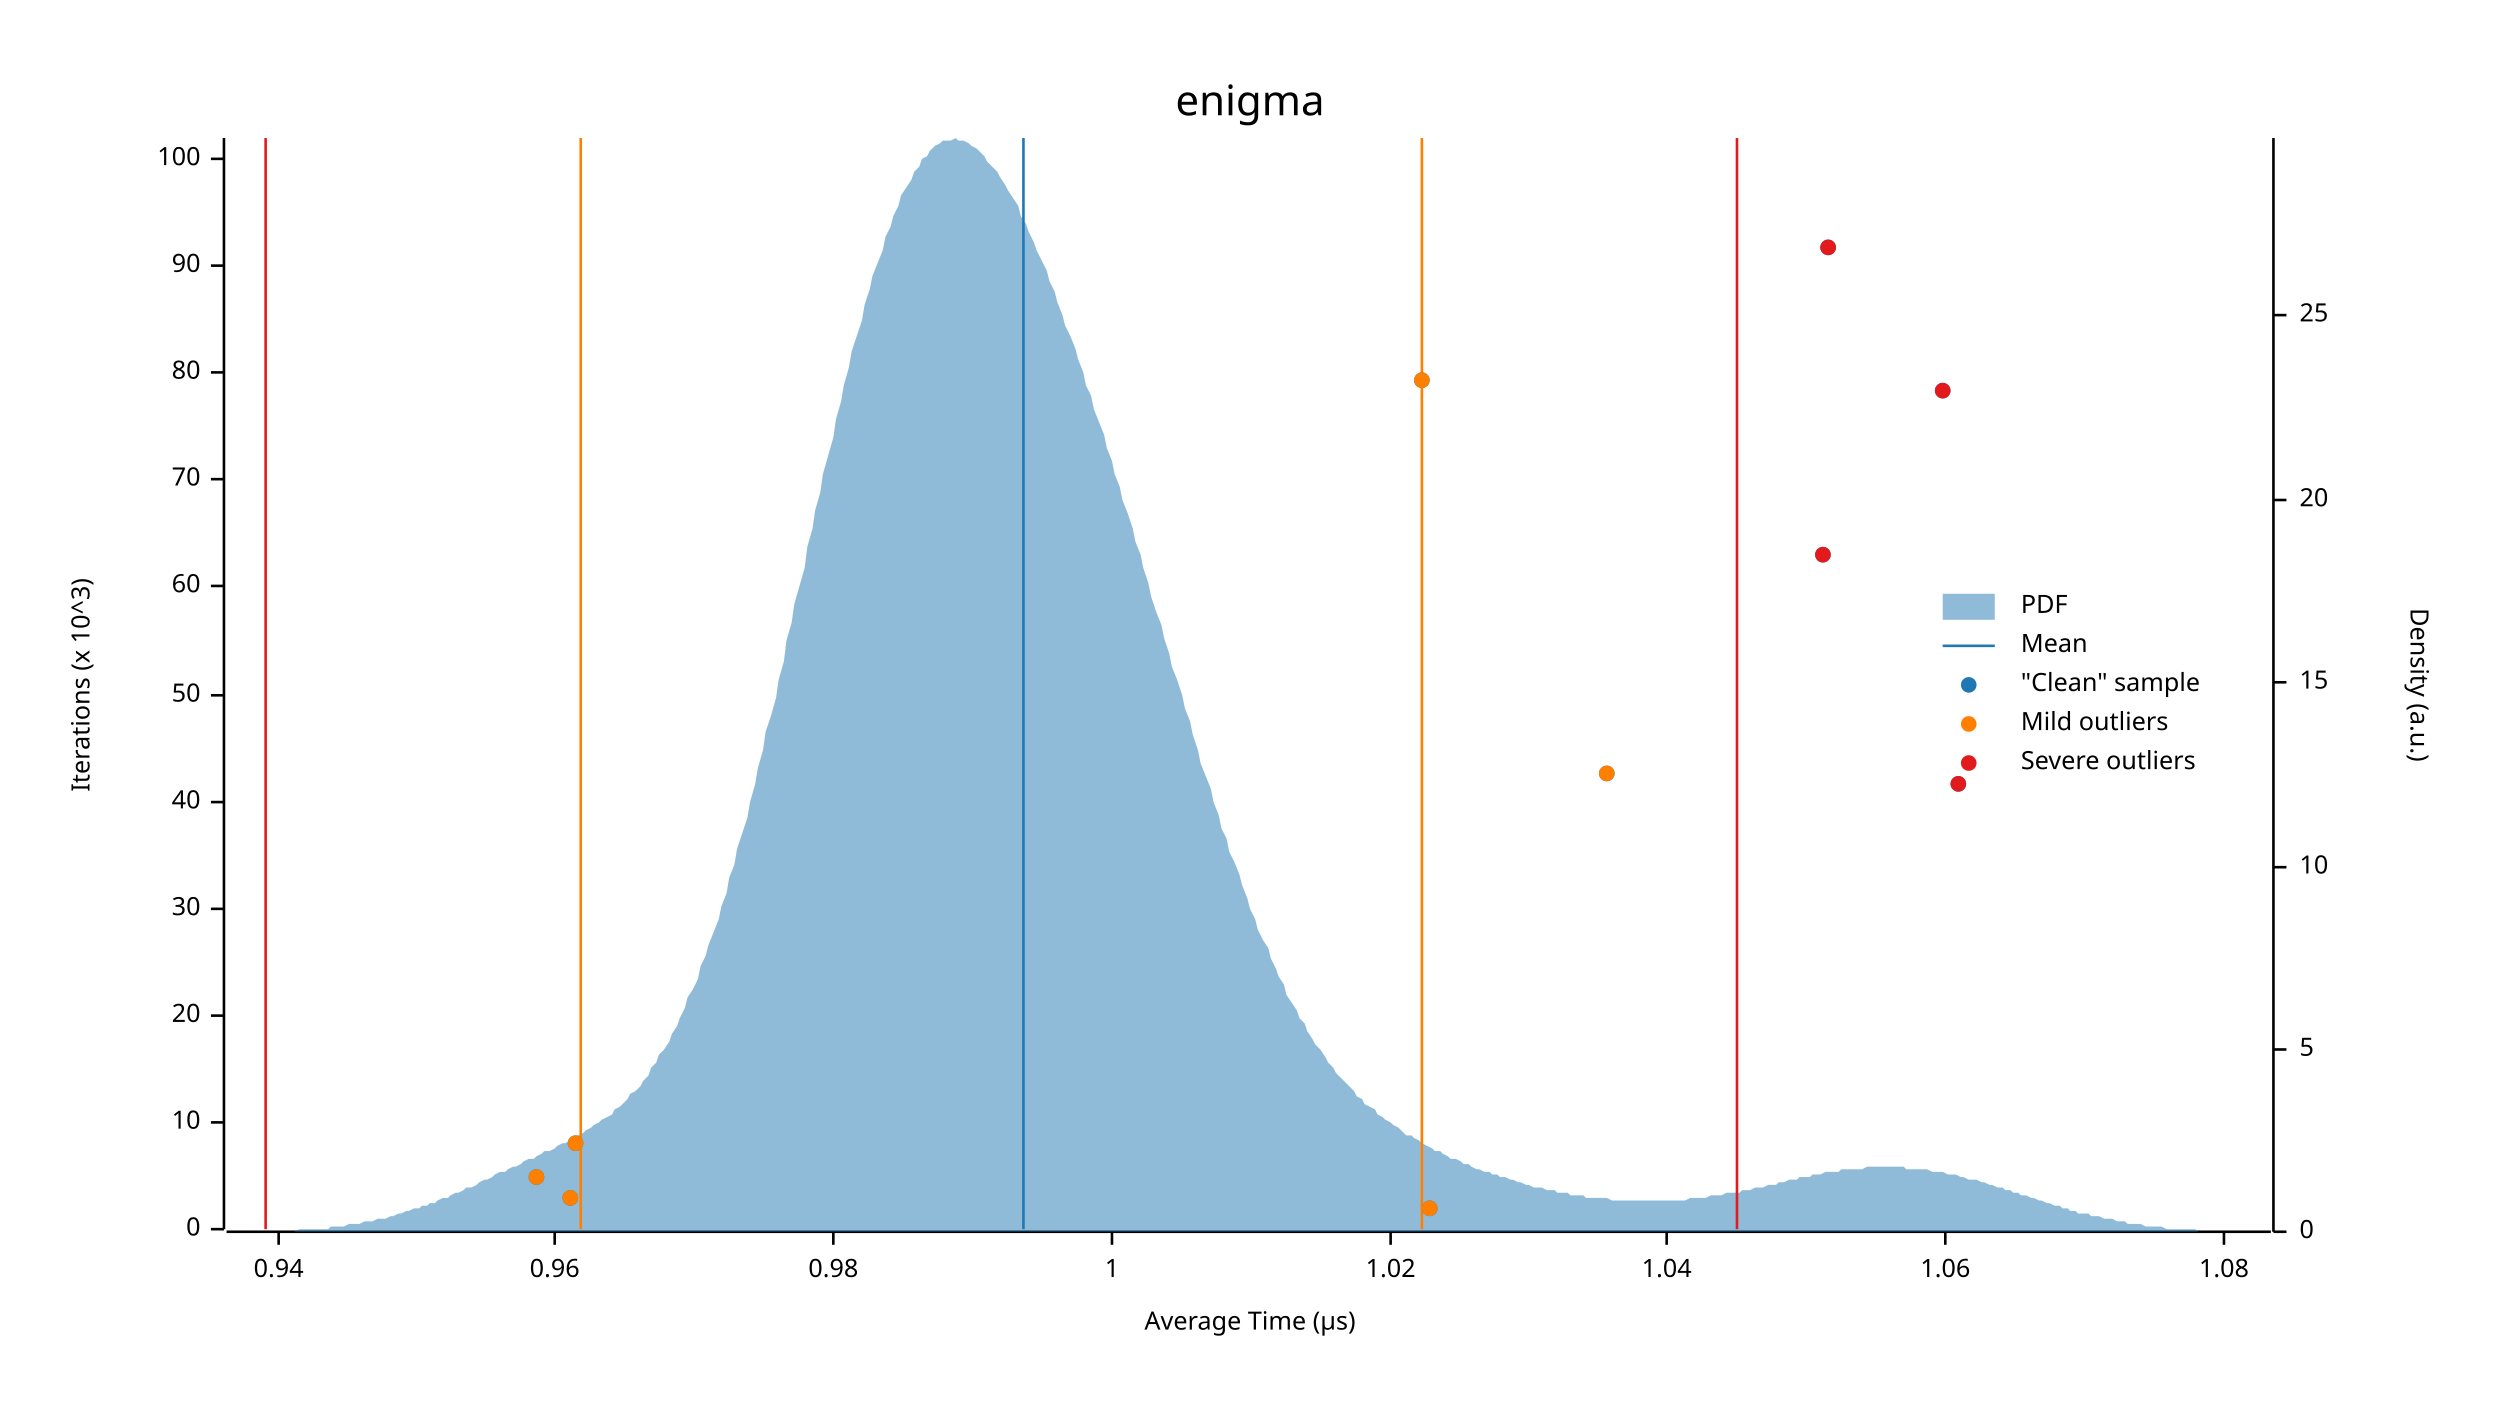
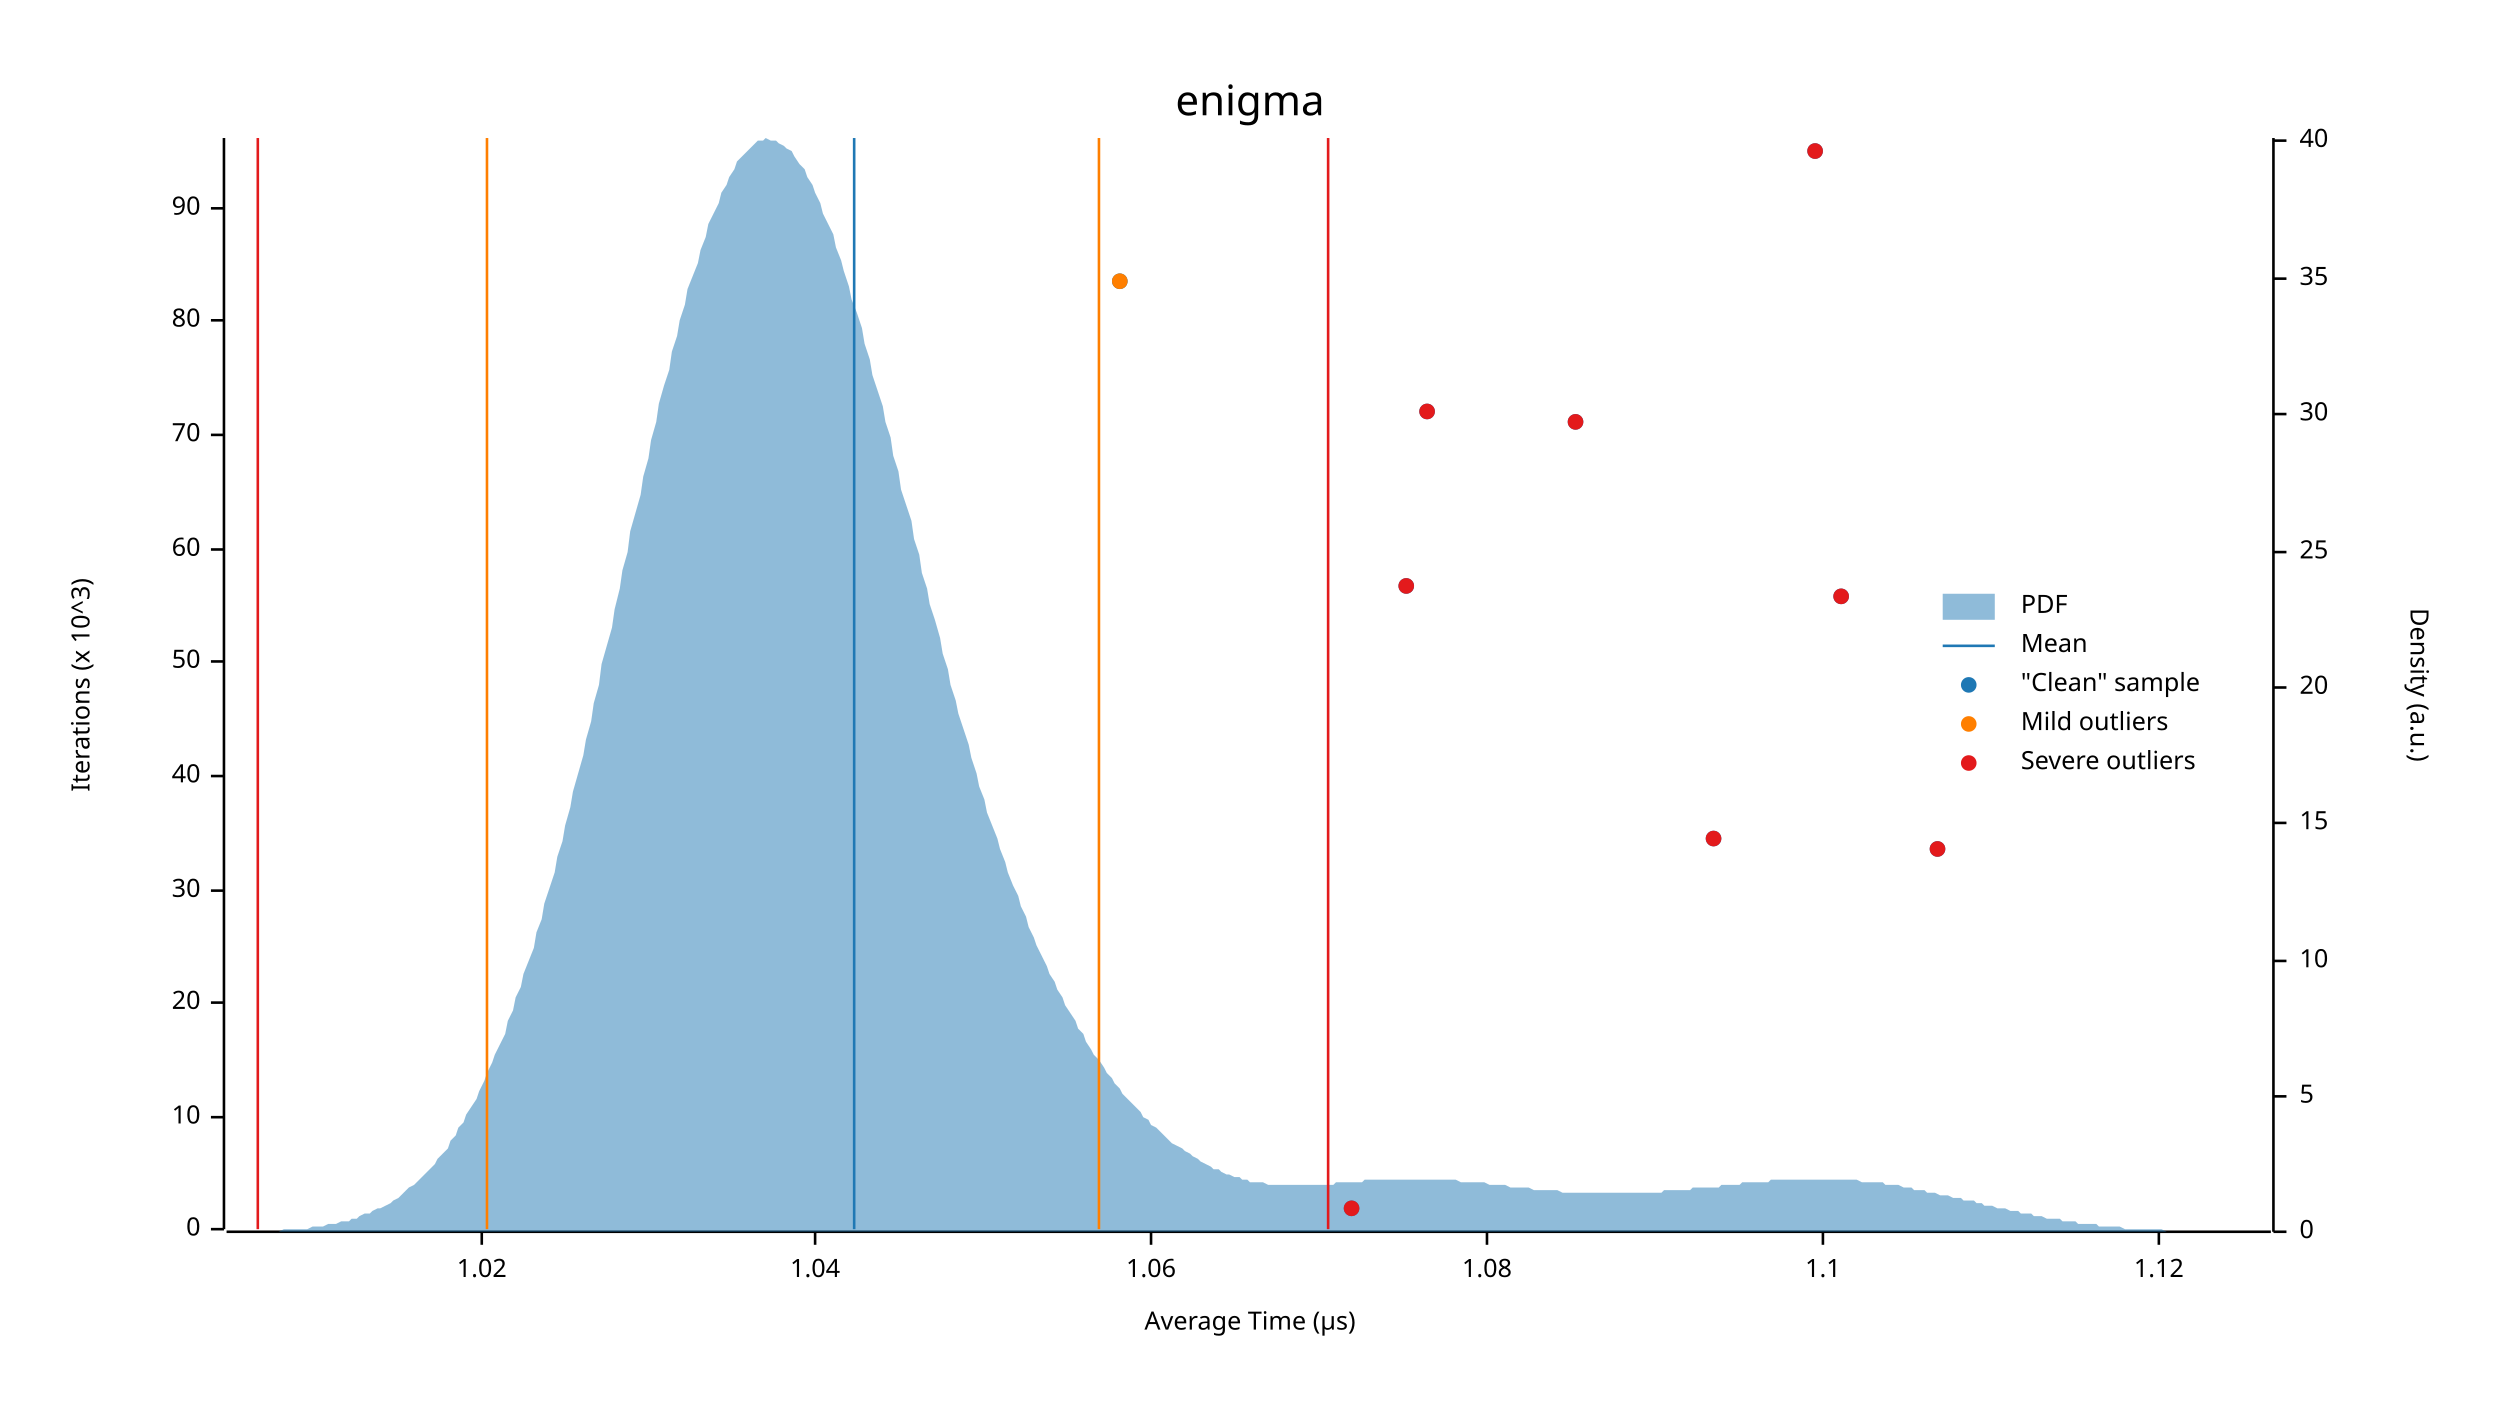
<svg xmlns="http://www.w3.org/2000/svg" width="960" height="540" viewBox="0 0 960 540">
  <text x="480" y="32" dy="0.76em" text-anchor="middle" font-family="sans-serif" font-size="16.129" opacity="1" fill="#000000">
enigma
</text>
  <text x="27" y="263" dy="0.76em" text-anchor="middle" font-family="sans-serif" font-size="9.677" opacity="1" fill="#000000" transform="rotate(270, 27, 263)">
Iterations (x 10^3)
</text>
  <text x="480" y="513" dy="-0.5ex" text-anchor="middle" font-family="sans-serif" font-size="9.677" opacity="1" fill="#000000">
Average Time (µs)
</text>
  <polyline fill="none" opacity="1" stroke="#000000" stroke-width="1" points="86,53 86,472 " />
  <text x="77" y="472" dy="0.5ex" text-anchor="end" font-family="sans-serif" font-size="9.677" opacity="1" fill="#000000">
0
</text>
  <polyline fill="none" opacity="1" stroke="#000000" stroke-width="1" points="81,472 86,472 " />
-   <text x="77" y="431" dy="0.5ex" text-anchor="end" font-family="sans-serif" font-size="9.677" opacity="1" fill="#000000">
+   <text x="77" y="429" dy="0.5ex" text-anchor="end" font-family="sans-serif" font-size="9.677" opacity="1" fill="#000000">
10
</text>
-   <polyline fill="none" opacity="1" stroke="#000000" stroke-width="1" points="81,431 86,431 " />
-   <text x="77" y="390" dy="0.5ex" text-anchor="end" font-family="sans-serif" font-size="9.677" opacity="1" fill="#000000">
+   <polyline fill="none" opacity="1" stroke="#000000" stroke-width="1" points="81,429 86,429 " />
+   <text x="77" y="385" dy="0.5ex" text-anchor="end" font-family="sans-serif" font-size="9.677" opacity="1" fill="#000000">
20
</text>
-   <polyline fill="none" opacity="1" stroke="#000000" stroke-width="1" points="81,390 86,390 " />
-   <text x="77" y="349" dy="0.5ex" text-anchor="end" font-family="sans-serif" font-size="9.677" opacity="1" fill="#000000">
+   <polyline fill="none" opacity="1" stroke="#000000" stroke-width="1" points="81,385 86,385 " />
+   <text x="77" y="342" dy="0.5ex" text-anchor="end" font-family="sans-serif" font-size="9.677" opacity="1" fill="#000000">
30
</text>
-   <polyline fill="none" opacity="1" stroke="#000000" stroke-width="1" points="81,349 86,349 " />
-   <text x="77" y="308" dy="0.5ex" text-anchor="end" font-family="sans-serif" font-size="9.677" opacity="1" fill="#000000">
+   <polyline fill="none" opacity="1" stroke="#000000" stroke-width="1" points="81,342 86,342 " />
+   <text x="77" y="298" dy="0.5ex" text-anchor="end" font-family="sans-serif" font-size="9.677" opacity="1" fill="#000000">
40
</text>
-   <polyline fill="none" opacity="1" stroke="#000000" stroke-width="1" points="81,308 86,308 " />
-   <text x="77" y="267" dy="0.5ex" text-anchor="end" font-family="sans-serif" font-size="9.677" opacity="1" fill="#000000">
+   <polyline fill="none" opacity="1" stroke="#000000" stroke-width="1" points="81,298 86,298 " />
+   <text x="77" y="254" dy="0.5ex" text-anchor="end" font-family="sans-serif" font-size="9.677" opacity="1" fill="#000000">
50
</text>
-   <polyline fill="none" opacity="1" stroke="#000000" stroke-width="1" points="81,267 86,267 " />
-   <text x="77" y="225" dy="0.5ex" text-anchor="end" font-family="sans-serif" font-size="9.677" opacity="1" fill="#000000">
+   <polyline fill="none" opacity="1" stroke="#000000" stroke-width="1" points="81,254 86,254 " />
+   <text x="77" y="211" dy="0.5ex" text-anchor="end" font-family="sans-serif" font-size="9.677" opacity="1" fill="#000000">
60
</text>
-   <polyline fill="none" opacity="1" stroke="#000000" stroke-width="1" points="81,225 86,225 " />
-   <text x="77" y="184" dy="0.5ex" text-anchor="end" font-family="sans-serif" font-size="9.677" opacity="1" fill="#000000">
+   <polyline fill="none" opacity="1" stroke="#000000" stroke-width="1" points="81,211 86,211 " />
+   <text x="77" y="167" dy="0.5ex" text-anchor="end" font-family="sans-serif" font-size="9.677" opacity="1" fill="#000000">
70
</text>
-   <polyline fill="none" opacity="1" stroke="#000000" stroke-width="1" points="81,184 86,184 " />
-   <text x="77" y="143" dy="0.5ex" text-anchor="end" font-family="sans-serif" font-size="9.677" opacity="1" fill="#000000">
+   <polyline fill="none" opacity="1" stroke="#000000" stroke-width="1" points="81,167 86,167 " />
+   <text x="77" y="123" dy="0.5ex" text-anchor="end" font-family="sans-serif" font-size="9.677" opacity="1" fill="#000000">
80
</text>
-   <polyline fill="none" opacity="1" stroke="#000000" stroke-width="1" points="81,143 86,143 " />
-   <text x="77" y="102" dy="0.5ex" text-anchor="end" font-family="sans-serif" font-size="9.677" opacity="1" fill="#000000">
+   <polyline fill="none" opacity="1" stroke="#000000" stroke-width="1" points="81,123 86,123 " />
+   <text x="77" y="80" dy="0.5ex" text-anchor="end" font-family="sans-serif" font-size="9.677" opacity="1" fill="#000000">
90
</text>
-   <polyline fill="none" opacity="1" stroke="#000000" stroke-width="1" points="81,102 86,102 " />
-   <text x="77" y="61" dy="0.5ex" text-anchor="end" font-family="sans-serif" font-size="9.677" opacity="1" fill="#000000">
- 100
- </text>
-   <polyline fill="none" opacity="1" stroke="#000000" stroke-width="1" points="81,61 86,61 " />
+   <polyline fill="none" opacity="1" stroke="#000000" stroke-width="1" points="81,80 86,80 " />
  <polyline fill="none" opacity="1" stroke="#000000" stroke-width="1" points="87,473 872,473 " />
-   <text x="107" y="483" dy="0.76em" text-anchor="middle" font-family="sans-serif" font-size="9.677" opacity="1" fill="#000000">
- 0.94
- </text>
-   <polyline fill="none" opacity="1" stroke="#000000" stroke-width="1" points="107,473 107,478 " />
-   <text x="213" y="483" dy="0.76em" text-anchor="middle" font-family="sans-serif" font-size="9.677" opacity="1" fill="#000000">
- 0.96
- </text>
-   <polyline fill="none" opacity="1" stroke="#000000" stroke-width="1" points="213,473 213,478 " />
-   <text x="320" y="483" dy="0.76em" text-anchor="middle" font-family="sans-serif" font-size="9.677" opacity="1" fill="#000000">
- 0.98
- </text>
-   <polyline fill="none" opacity="1" stroke="#000000" stroke-width="1" points="320,473 320,478 " />
-   <text x="427" y="483" dy="0.76em" text-anchor="middle" font-family="sans-serif" font-size="9.677" opacity="1" fill="#000000">
- 1
- </text>
-   <polyline fill="none" opacity="1" stroke="#000000" stroke-width="1" points="427,473 427,478 " />
-   <text x="534" y="483" dy="0.76em" text-anchor="middle" font-family="sans-serif" font-size="9.677" opacity="1" fill="#000000">
+   <text x="185" y="483" dy="0.76em" text-anchor="middle" font-family="sans-serif" font-size="9.677" opacity="1" fill="#000000">
1.02
</text>
-   <polyline fill="none" opacity="1" stroke="#000000" stroke-width="1" points="534,473 534,478 " />
-   <text x="640" y="483" dy="0.76em" text-anchor="middle" font-family="sans-serif" font-size="9.677" opacity="1" fill="#000000">
+   <polyline fill="none" opacity="1" stroke="#000000" stroke-width="1" points="185,473 185,478 " />
+   <text x="313" y="483" dy="0.76em" text-anchor="middle" font-family="sans-serif" font-size="9.677" opacity="1" fill="#000000">
1.04
</text>
-   <polyline fill="none" opacity="1" stroke="#000000" stroke-width="1" points="640,473 640,478 " />
-   <text x="747" y="483" dy="0.76em" text-anchor="middle" font-family="sans-serif" font-size="9.677" opacity="1" fill="#000000">
+   <polyline fill="none" opacity="1" stroke="#000000" stroke-width="1" points="313,473 313,478 " />
+   <text x="442" y="483" dy="0.76em" text-anchor="middle" font-family="sans-serif" font-size="9.677" opacity="1" fill="#000000">
1.06
</text>
-   <polyline fill="none" opacity="1" stroke="#000000" stroke-width="1" points="747,473 747,478 " />
-   <text x="854" y="483" dy="0.76em" text-anchor="middle" font-family="sans-serif" font-size="9.677" opacity="1" fill="#000000">
+   <polyline fill="none" opacity="1" stroke="#000000" stroke-width="1" points="442,473 442,478 " />
+   <text x="571" y="483" dy="0.76em" text-anchor="middle" font-family="sans-serif" font-size="9.677" opacity="1" fill="#000000">
1.08
</text>
-   <polyline fill="none" opacity="1" stroke="#000000" stroke-width="1" points="854,473 854,478 " />
+   <polyline fill="none" opacity="1" stroke="#000000" stroke-width="1" points="571,473 571,478 " />
+   <text x="700" y="483" dy="0.76em" text-anchor="middle" font-family="sans-serif" font-size="9.677" opacity="1" fill="#000000">
+ 1.1
+ </text>
+   <polyline fill="none" opacity="1" stroke="#000000" stroke-width="1" points="700,473 700,478 " />
+   <text x="829" y="483" dy="0.76em" text-anchor="middle" font-family="sans-serif" font-size="9.677" opacity="1" fill="#000000">
+ 1.12
+ </text>
+   <polyline fill="none" opacity="1" stroke="#000000" stroke-width="1" points="829,473 829,478 " />
  <text x="933" y="263" dy="0.76em" text-anchor="middle" font-family="sans-serif" font-size="9.677" opacity="1" fill="#000000" transform="rotate(90, 933, 263)">
Density (a.u.)
</text>
  <polyline fill="none" opacity="1" stroke="#000000" stroke-width="1" points="873,53 873,473 " />
  <text x="883" y="473" dy="0.5ex" text-anchor="start" font-family="sans-serif" font-size="9.677" opacity="1" fill="#000000">
0
</text>
  <polyline fill="none" opacity="1" stroke="#000000" stroke-width="1" points="873,473 878,473 " />
-   <text x="883" y="403" dy="0.5ex" text-anchor="start" font-family="sans-serif" font-size="9.677" opacity="1" fill="#000000">
+   <text x="883" y="421" dy="0.5ex" text-anchor="start" font-family="sans-serif" font-size="9.677" opacity="1" fill="#000000">
5
</text>
-   <polyline fill="none" opacity="1" stroke="#000000" stroke-width="1" points="873,403 878,403 " />
-   <text x="883" y="333" dy="0.5ex" text-anchor="start" font-family="sans-serif" font-size="9.677" opacity="1" fill="#000000">
+   <polyline fill="none" opacity="1" stroke="#000000" stroke-width="1" points="873,421 878,421 " />
+   <text x="883" y="369" dy="0.5ex" text-anchor="start" font-family="sans-serif" font-size="9.677" opacity="1" fill="#000000">
10
</text>
-   <polyline fill="none" opacity="1" stroke="#000000" stroke-width="1" points="873,333 878,333 " />
-   <text x="883" y="262" dy="0.5ex" text-anchor="start" font-family="sans-serif" font-size="9.677" opacity="1" fill="#000000">
+   <polyline fill="none" opacity="1" stroke="#000000" stroke-width="1" points="873,369 878,369 " />
+   <text x="883" y="316" dy="0.5ex" text-anchor="start" font-family="sans-serif" font-size="9.677" opacity="1" fill="#000000">
15
</text>
-   <polyline fill="none" opacity="1" stroke="#000000" stroke-width="1" points="873,262 878,262 " />
-   <text x="883" y="192" dy="0.5ex" text-anchor="start" font-family="sans-serif" font-size="9.677" opacity="1" fill="#000000">
+   <polyline fill="none" opacity="1" stroke="#000000" stroke-width="1" points="873,316 878,316 " />
+   <text x="883" y="264" dy="0.5ex" text-anchor="start" font-family="sans-serif" font-size="9.677" opacity="1" fill="#000000">
20
</text>
-   <polyline fill="none" opacity="1" stroke="#000000" stroke-width="1" points="873,192 878,192 " />
-   <text x="883" y="121" dy="0.5ex" text-anchor="start" font-family="sans-serif" font-size="9.677" opacity="1" fill="#000000">
+   <polyline fill="none" opacity="1" stroke="#000000" stroke-width="1" points="873,264 878,264 " />
+   <text x="883" y="212" dy="0.5ex" text-anchor="start" font-family="sans-serif" font-size="9.677" opacity="1" fill="#000000">
25
</text>
-   <polyline fill="none" opacity="1" stroke="#000000" stroke-width="1" points="873,121 878,121 " />
-   <polygon opacity="0.5" fill="#1F78B4" points="87,473 88,473 90,473 91,473 93,473 94,473 96,473 98,473 99,473 101,473 102,473 104,473 105,473 107,473 109,473 110,473 112,473 113,473 115,472 116,472 118,472 120,472 121,472 123,472 124,472 126,472 127,471 129,471 131,471 132,471 134,470 135,470 137,470 138,470 140,469 142,469 143,469 145,468 146,468 148,468 150,467 151,467 153,466 154,466 156,465 157,465 159,464 161,464 162,463 164,463 165,462 167,462 168,461 170,460 172,460 173,459 175,458 176,458 178,457 179,456 181,456 183,455 184,454 186,453 187,453 189,452 190,451 192,450 194,450 195,449 197,448 198,448 200,447 201,446 203,445 205,445 206,444 208,443 209,442 211,442 213,441 214,440 216,439 217,439 219,438 220,437 222,436 224,435 225,434 227,433 228,432 230,431 231,430 233,429 235,428 236,426 238,425 239,424 241,422 242,420 244,419 246,417 247,415 249,413 250,410 252,408 253,405 255,403 257,400 258,397 260,394 261,391 263,387 264,383 266,380 268,376 269,371 271,367 272,363 274,358 276,353 277,348 279,343 280,337 282,332 283,326 285,320 287,314 288,308 290,301 291,295 293,288 294,281 296,275 298,268 299,261 301,254 302,246 304,239 305,232 307,225 309,218 310,210 312,203 313,196 315,189 316,182 318,175 320,168 321,161 323,154 324,148 326,141 327,135 329,129 331,123 332,117 334,111 335,106 337,101 339,96 340,91 342,87 343,83 345,79 346,75 348,72 350,69 351,66 353,64 354,61 356,60 357,58 359,56 361,55 362,54 364,54 365,54 367,53 368,54 370,54 372,55 373,56 375,57 376,58 378,60 379,62 381,64 383,66 384,68 386,71 387,73 389,76 391,79 392,83 394,86 395,89 397,93 398,96 400,100 402,104 403,108 405,112 406,116 408,121 409,125 411,129 413,134 414,138 416,143 417,148 419,152 420,157 422,162 424,167 425,172 427,177 428,182 430,187 431,192 433,197 435,203 436,208 438,213 439,218 441,224 442,229 444,235 446,240 447,245 449,251 450,256 452,261 454,267 455,272 457,277 458,282 460,288 461,293 463,298 465,303 466,308 468,313 469,318 471,322 472,327 474,331 476,336 477,340 479,345 480,349 482,353 483,357 485,361 487,364 488,368 490,372 491,375 493,378 494,382 496,385 498,388 499,391 501,393 502,396 504,399 505,401 507,403 509,406 510,408 512,410 513,412 515,414 517,416 518,417 520,419 521,421 523,422 524,424 526,425 528,426 529,428 531,429 532,430 534,431 535,432 537,433 539,435 540,436 542,436 543,437 545,438 546,439 548,440 550,441 551,442 553,442 554,443 556,444 557,445 559,445 561,446 562,447 564,447 565,448 567,449 568,449 570,450 572,450 573,451 575,451 576,452 578,452 580,453 581,453 583,454 584,454 586,455 587,455 589,456 591,456 592,456 594,457 595,457 597,457 598,458 600,458 602,458 603,459 605,459 606,459 608,459 609,460 611,460 613,460 614,460 616,460 617,460 619,461 620,461 622,461 624,461 625,461 627,461 628,461 630,461 632,461 633,461 635,461 636,461 638,461 639,461 641,461 643,461 644,461 646,461 647,461 649,460 650,460 652,460 654,460 655,460 657,459 658,459 660,459 661,459 663,458 665,458 666,458 668,458 669,457 671,457 672,457 674,456 676,456 677,456 679,455 680,455 682,455 683,454 685,454 687,453 688,453 690,453 691,452 693,452 695,452 696,451 698,451 699,451 701,450 702,450 704,450 706,450 707,449 709,449 710,449 712,449 713,449 715,449 717,448 718,448 720,448 721,448 723,448 724,448 726,448 728,448 729,448 731,448 732,449 734,449 735,449 737,449 739,449 740,449 742,450 743,450 745,450 746,450 748,451 750,451 751,451 753,452 754,452 756,453 758,453 759,453 761,454 762,454 764,455 765,455 767,456 769,456 770,457 772,457 773,458 775,458 776,459 778,459 780,460 781,460 783,461 784,461 786,462 787,462 789,463 791,463 792,464 794,464 795,465 797,465 798,466 800,466 802,466 803,467 805,467 806,467 808,468 809,468 811,468 813,469 814,469 816,469 817,470 819,470 821,470 822,470 824,471 825,471 827,471 828,471 830,471 832,472 833,472 835,472 836,472 838,472 839,472 841,472 843,472 844,473 846,473 847,473 849,473 850,473 852,473 854,473 855,473 857,473 858,473 860,473 861,473 863,473 865,473 866,473 868,473 869,473 871,473 873,473 873,473 87,473 " />
-   <polyline fill="none" opacity="1" stroke="#1F78B4" stroke-width="1" points="393,472 393,53 " />
-   <polyline fill="none" opacity="1" stroke="#FF7F00" stroke-width="1" points="223,472 223,53 " />
-   <polyline fill="none" opacity="1" stroke="#FF7F00" stroke-width="1" points="546,472 546,53 " />
-   <polyline fill="none" opacity="1" stroke="#E31A1C" stroke-width="1" points="102,472 102,53 " />
-   <polyline fill="none" opacity="1" stroke="#E31A1C" stroke-width="1" points="667,472 667,53 " />
-   <circle cx="549" cy="464" r="3" opacity="1" fill="#1F78B4" stroke="none" stroke-width="1" />
-   <circle cx="219" cy="460" r="3" opacity="1" fill="#1F78B4" stroke="none" stroke-width="1" />
-   <circle cx="206" cy="452" r="3" opacity="1" fill="#1F78B4" stroke="none" stroke-width="1" />
-   <circle cx="221" cy="439" r="3" opacity="1" fill="#1F78B4" stroke="none" stroke-width="1" />
-   <circle cx="752" cy="301" r="3" opacity="1" fill="#1F78B4" stroke="none" stroke-width="1" />
-   <circle cx="617" cy="297" r="3" opacity="1" fill="#1F78B4" stroke="none" stroke-width="1" />
-   <circle cx="700" cy="213" r="3" opacity="1" fill="#1F78B4" stroke="none" stroke-width="1" />
-   <circle cx="746" cy="150" r="3" opacity="1" fill="#1F78B4" stroke="none" stroke-width="1" />
-   <circle cx="546" cy="146" r="3" opacity="1" fill="#1F78B4" stroke="none" stroke-width="1" />
-   <circle cx="702" cy="95" r="3" opacity="1" fill="#1F78B4" stroke="none" stroke-width="1" />
-   <circle cx="549" cy="464" r="3" opacity="1" fill="#FF7F00" stroke="none" stroke-width="1" />
-   <circle cx="219" cy="460" r="3" opacity="1" fill="#FF7F00" stroke="none" stroke-width="1" />
-   <circle cx="206" cy="452" r="3" opacity="1" fill="#FF7F00" stroke="none" stroke-width="1" />
-   <circle cx="221" cy="439" r="3" opacity="1" fill="#FF7F00" stroke="none" stroke-width="1" />
-   <circle cx="617" cy="297" r="3" opacity="1" fill="#FF7F00" stroke="none" stroke-width="1" />
-   <circle cx="546" cy="146" r="3" opacity="1" fill="#FF7F00" stroke="none" stroke-width="1" />
-   <circle cx="752" cy="301" r="3" opacity="1" fill="#E31A1C" stroke="none" stroke-width="1" />
-   <circle cx="700" cy="213" r="3" opacity="1" fill="#E31A1C" stroke="none" stroke-width="1" />
-   <circle cx="746" cy="150" r="3" opacity="1" fill="#E31A1C" stroke="none" stroke-width="1" />
-   <circle cx="702" cy="95" r="3" opacity="1" fill="#E31A1C" stroke="none" stroke-width="1" />
+   <polyline fill="none" opacity="1" stroke="#000000" stroke-width="1" points="873,212 878,212 " />
+   <text x="883" y="159" dy="0.5ex" text-anchor="start" font-family="sans-serif" font-size="9.677" opacity="1" fill="#000000">
+ 30
+ </text>
+   <polyline fill="none" opacity="1" stroke="#000000" stroke-width="1" points="873,159 878,159 " />
+   <text x="883" y="107" dy="0.5ex" text-anchor="start" font-family="sans-serif" font-size="9.677" opacity="1" fill="#000000">
+ 35
+ </text>
+   <polyline fill="none" opacity="1" stroke="#000000" stroke-width="1" points="873,107 878,107 " />
+   <text x="883" y="54" dy="0.5ex" text-anchor="start" font-family="sans-serif" font-size="9.677" opacity="1" fill="#000000">
+ 40
+ </text>
+   <polyline fill="none" opacity="1" stroke="#000000" stroke-width="1" points="873,54 878,54 " />
+   <polygon opacity="0.5" fill="#1F78B4" points="87,473 88,473 90,473 91,473 93,473 94,473 96,473 98,473 99,473 101,473 102,473 104,473 105,473 107,473 109,472 110,472 112,472 113,472 115,472 116,472 118,472 120,471 121,471 123,471 124,471 126,470 127,470 129,470 131,469 132,469 134,469 135,468 137,468 138,467 140,466 142,466 143,465 145,464 146,464 148,463 150,462 151,461 153,460 154,459 156,457 157,456 159,455 161,453 162,452 164,450 165,449 167,447 168,445 170,443 172,441 173,438 175,436 176,433 178,431 179,428 181,425 183,422 184,419 186,415 187,412 189,408 190,405 192,401 194,397 195,392 197,388 198,383 200,379 201,374 203,369 205,364 206,358 208,353 209,347 211,341 213,335 214,329 216,323 217,317 219,310 220,304 222,297 224,290 225,284 227,277 228,270 230,263 231,255 233,248 235,241 236,234 238,226 239,219 241,212 242,204 244,197 246,190 247,183 249,176 250,169 252,162 253,155 255,148 257,142 258,135 260,129 261,123 263,117 264,111 266,106 268,101 269,96 271,91 272,86 274,82 276,78 277,74 279,71 280,68 282,65 283,62 285,60 287,58 288,57 290,55 291,54 293,54 294,53 296,54 298,54 299,55 301,56 302,57 304,58 305,60 307,63 309,65 310,68 312,71 313,74 315,78 316,82 318,86 320,90 321,95 323,100 324,104 326,110 327,115 329,120 331,126 332,132 334,138 335,144 337,150 339,156 340,162 342,168 343,175 345,181 346,188 348,194 350,200 351,207 353,213 354,220 356,226 357,232 359,238 361,245 362,251 364,257 365,263 367,269 368,274 370,280 372,286 373,291 375,297 376,302 378,307 379,312 381,317 383,322 384,326 386,331 387,335 389,340 391,344 392,348 394,352 395,356 397,360 398,363 400,367 402,371 403,374 405,377 406,380 408,383 409,386 411,389 413,392 414,395 416,397 417,400 419,403 420,405 422,407 424,410 425,412 427,414 428,416 430,418 431,420 433,422 435,424 436,425 438,427 439,429 441,430 442,432 444,433 446,435 447,436 449,438 450,439 452,440 454,441 455,442 457,443 458,444 460,445 461,446 463,447 465,448 466,449 468,449 469,450 471,451 472,451 474,452 476,452 477,453 479,453 480,454 482,454 483,454 485,454 487,455 488,455 490,455 491,455 493,455 494,455 496,455 498,455 499,455 501,455 502,455 504,455 505,455 507,455 509,455 510,455 512,455 513,454 515,454 517,454 518,454 520,454 521,454 523,454 524,453 526,453 528,453 529,453 531,453 532,453 534,453 535,453 537,453 539,453 540,453 542,453 543,453 545,453 546,453 548,453 550,453 551,453 553,453 554,453 556,453 557,453 559,453 561,454 562,454 564,454 565,454 567,454 568,454 570,454 572,455 573,455 575,455 576,455 578,455 580,456 581,456 583,456 584,456 586,456 587,456 589,457 591,457 592,457 594,457 595,457 597,457 598,457 600,458 602,458 603,458 605,458 606,458 608,458 609,458 611,458 613,458 614,458 616,458 617,458 619,458 620,458 622,458 624,458 625,458 627,458 628,458 630,458 632,458 633,458 635,458 636,458 638,458 639,457 641,457 643,457 644,457 646,457 647,457 649,457 650,456 652,456 654,456 655,456 657,456 658,456 660,456 661,455 663,455 665,455 666,455 668,455 669,454 671,454 672,454 674,454 676,454 677,454 679,454 680,453 682,453 683,453 685,453 687,453 688,453 690,453 691,453 693,453 695,453 696,453 698,453 699,453 701,453 702,453 704,453 706,453 707,453 709,453 710,453 712,453 713,453 715,454 717,454 718,454 720,454 721,454 723,454 724,455 726,455 728,455 729,455 731,456 732,456 734,456 735,457 737,457 739,457 740,458 742,458 743,458 745,459 746,459 748,459 750,460 751,460 753,460 754,461 756,461 758,461 759,462 761,462 762,463 764,463 765,463 767,464 769,464 770,464 772,465 773,465 775,465 776,466 778,466 780,466 781,467 783,467 784,467 786,468 787,468 789,468 791,468 792,469 794,469 795,469 797,469 798,470 800,470 802,470 803,470 805,470 806,471 808,471 809,471 811,471 813,471 814,471 816,472 817,472 819,472 821,472 822,472 824,472 825,472 827,472 828,472 830,472 832,473 833,473 835,473 836,473 838,473 839,473 841,473 843,473 844,473 846,473 847,473 849,473 850,473 852,473 854,473 855,473 857,473 858,473 860,473 861,473 863,473 865,473 866,473 868,473 869,473 871,473 873,473 873,473 87,473 " />
+   <polyline fill="none" opacity="1" stroke="#1F78B4" stroke-width="1" points="328,472 328,53 " />
+   <polyline fill="none" opacity="1" stroke="#FF7F00" stroke-width="1" points="187,472 187,53 " />
+   <polyline fill="none" opacity="1" stroke="#FF7F00" stroke-width="1" points="422,472 422,53 " />
+   <polyline fill="none" opacity="1" stroke="#E31A1C" stroke-width="1" points="99,472 99,53 " />
+   <polyline fill="none" opacity="1" stroke="#E31A1C" stroke-width="1" points="510,472 510,53 " />
+   <circle cx="519" cy="464" r="3" opacity="1" fill="#1F78B4" stroke="none" stroke-width="1" />
+   <circle cx="744" cy="326" r="3" opacity="1" fill="#1F78B4" stroke="none" stroke-width="1" />
+   <circle cx="658" cy="322" r="3" opacity="1" fill="#1F78B4" stroke="none" stroke-width="1" />
+   <circle cx="707" cy="229" r="3" opacity="1" fill="#1F78B4" stroke="none" stroke-width="1" />
+   <circle cx="540" cy="225" r="3" opacity="1" fill="#1F78B4" stroke="none" stroke-width="1" />
+   <circle cx="605" cy="162" r="3" opacity="1" fill="#1F78B4" stroke="none" stroke-width="1" />
+   <circle cx="548" cy="158" r="3" opacity="1" fill="#1F78B4" stroke="none" stroke-width="1" />
+   <circle cx="430" cy="108" r="3" opacity="1" fill="#1F78B4" stroke="none" stroke-width="1" />
+   <circle cx="697" cy="58" r="3" opacity="1" fill="#1F78B4" stroke="none" stroke-width="1" />
+   <circle cx="430" cy="108" r="3" opacity="1" fill="#FF7F00" stroke="none" stroke-width="1" />
+   <circle cx="519" cy="464" r="3" opacity="1" fill="#E31A1C" stroke="none" stroke-width="1" />
+   <circle cx="744" cy="326" r="3" opacity="1" fill="#E31A1C" stroke="none" stroke-width="1" />
+   <circle cx="658" cy="322" r="3" opacity="1" fill="#E31A1C" stroke="none" stroke-width="1" />
+   <circle cx="707" cy="229" r="3" opacity="1" fill="#E31A1C" stroke="none" stroke-width="1" />
+   <circle cx="540" cy="225" r="3" opacity="1" fill="#E31A1C" stroke="none" stroke-width="1" />
+   <circle cx="605" cy="162" r="3" opacity="1" fill="#E31A1C" stroke="none" stroke-width="1" />
+   <circle cx="548" cy="158" r="3" opacity="1" fill="#E31A1C" stroke="none" stroke-width="1" />
+   <circle cx="697" cy="58" r="3" opacity="1" fill="#E31A1C" stroke="none" stroke-width="1" />
  <text x="776" y="228" dy="0.76em" text-anchor="start" font-family="sans-serif" font-size="9.677" opacity="1" fill="#000000">
PDF
</text>
  <text x="776" y="243" dy="0.76em" text-anchor="start" font-family="sans-serif" font-size="9.677" opacity="1" fill="#000000">
Mean
</text>
  <text x="776" y="258" dy="0.76em" text-anchor="start" font-family="sans-serif" font-size="9.677" opacity="1" fill="#000000">
"Clean" sample
</text>
  <text x="776" y="273" dy="0.76em" text-anchor="start" font-family="sans-serif" font-size="9.677" opacity="1" fill="#000000">
Mild outliers
</text>
  <text x="776" y="288" dy="0.76em" text-anchor="start" font-family="sans-serif" font-size="9.677" opacity="1" fill="#000000">
Severe outliers
</text>
  <rect x="746" y="228" width="20" height="10" opacity="0.5" fill="#1F78B4" stroke="none" />
  <polyline fill="none" opacity="1" stroke="#1F78B4" stroke-width="1" points="746,248 766,248 " />
  <circle cx="756" cy="263" r="3" opacity="1" fill="#1F78B4" stroke="none" stroke-width="1" />
  <circle cx="756" cy="278" r="3" opacity="1" fill="#FF7F00" stroke="none" stroke-width="1" />
  <circle cx="756" cy="293" r="3" opacity="1" fill="#E31A1C" stroke="none" stroke-width="1" />
</svg>
